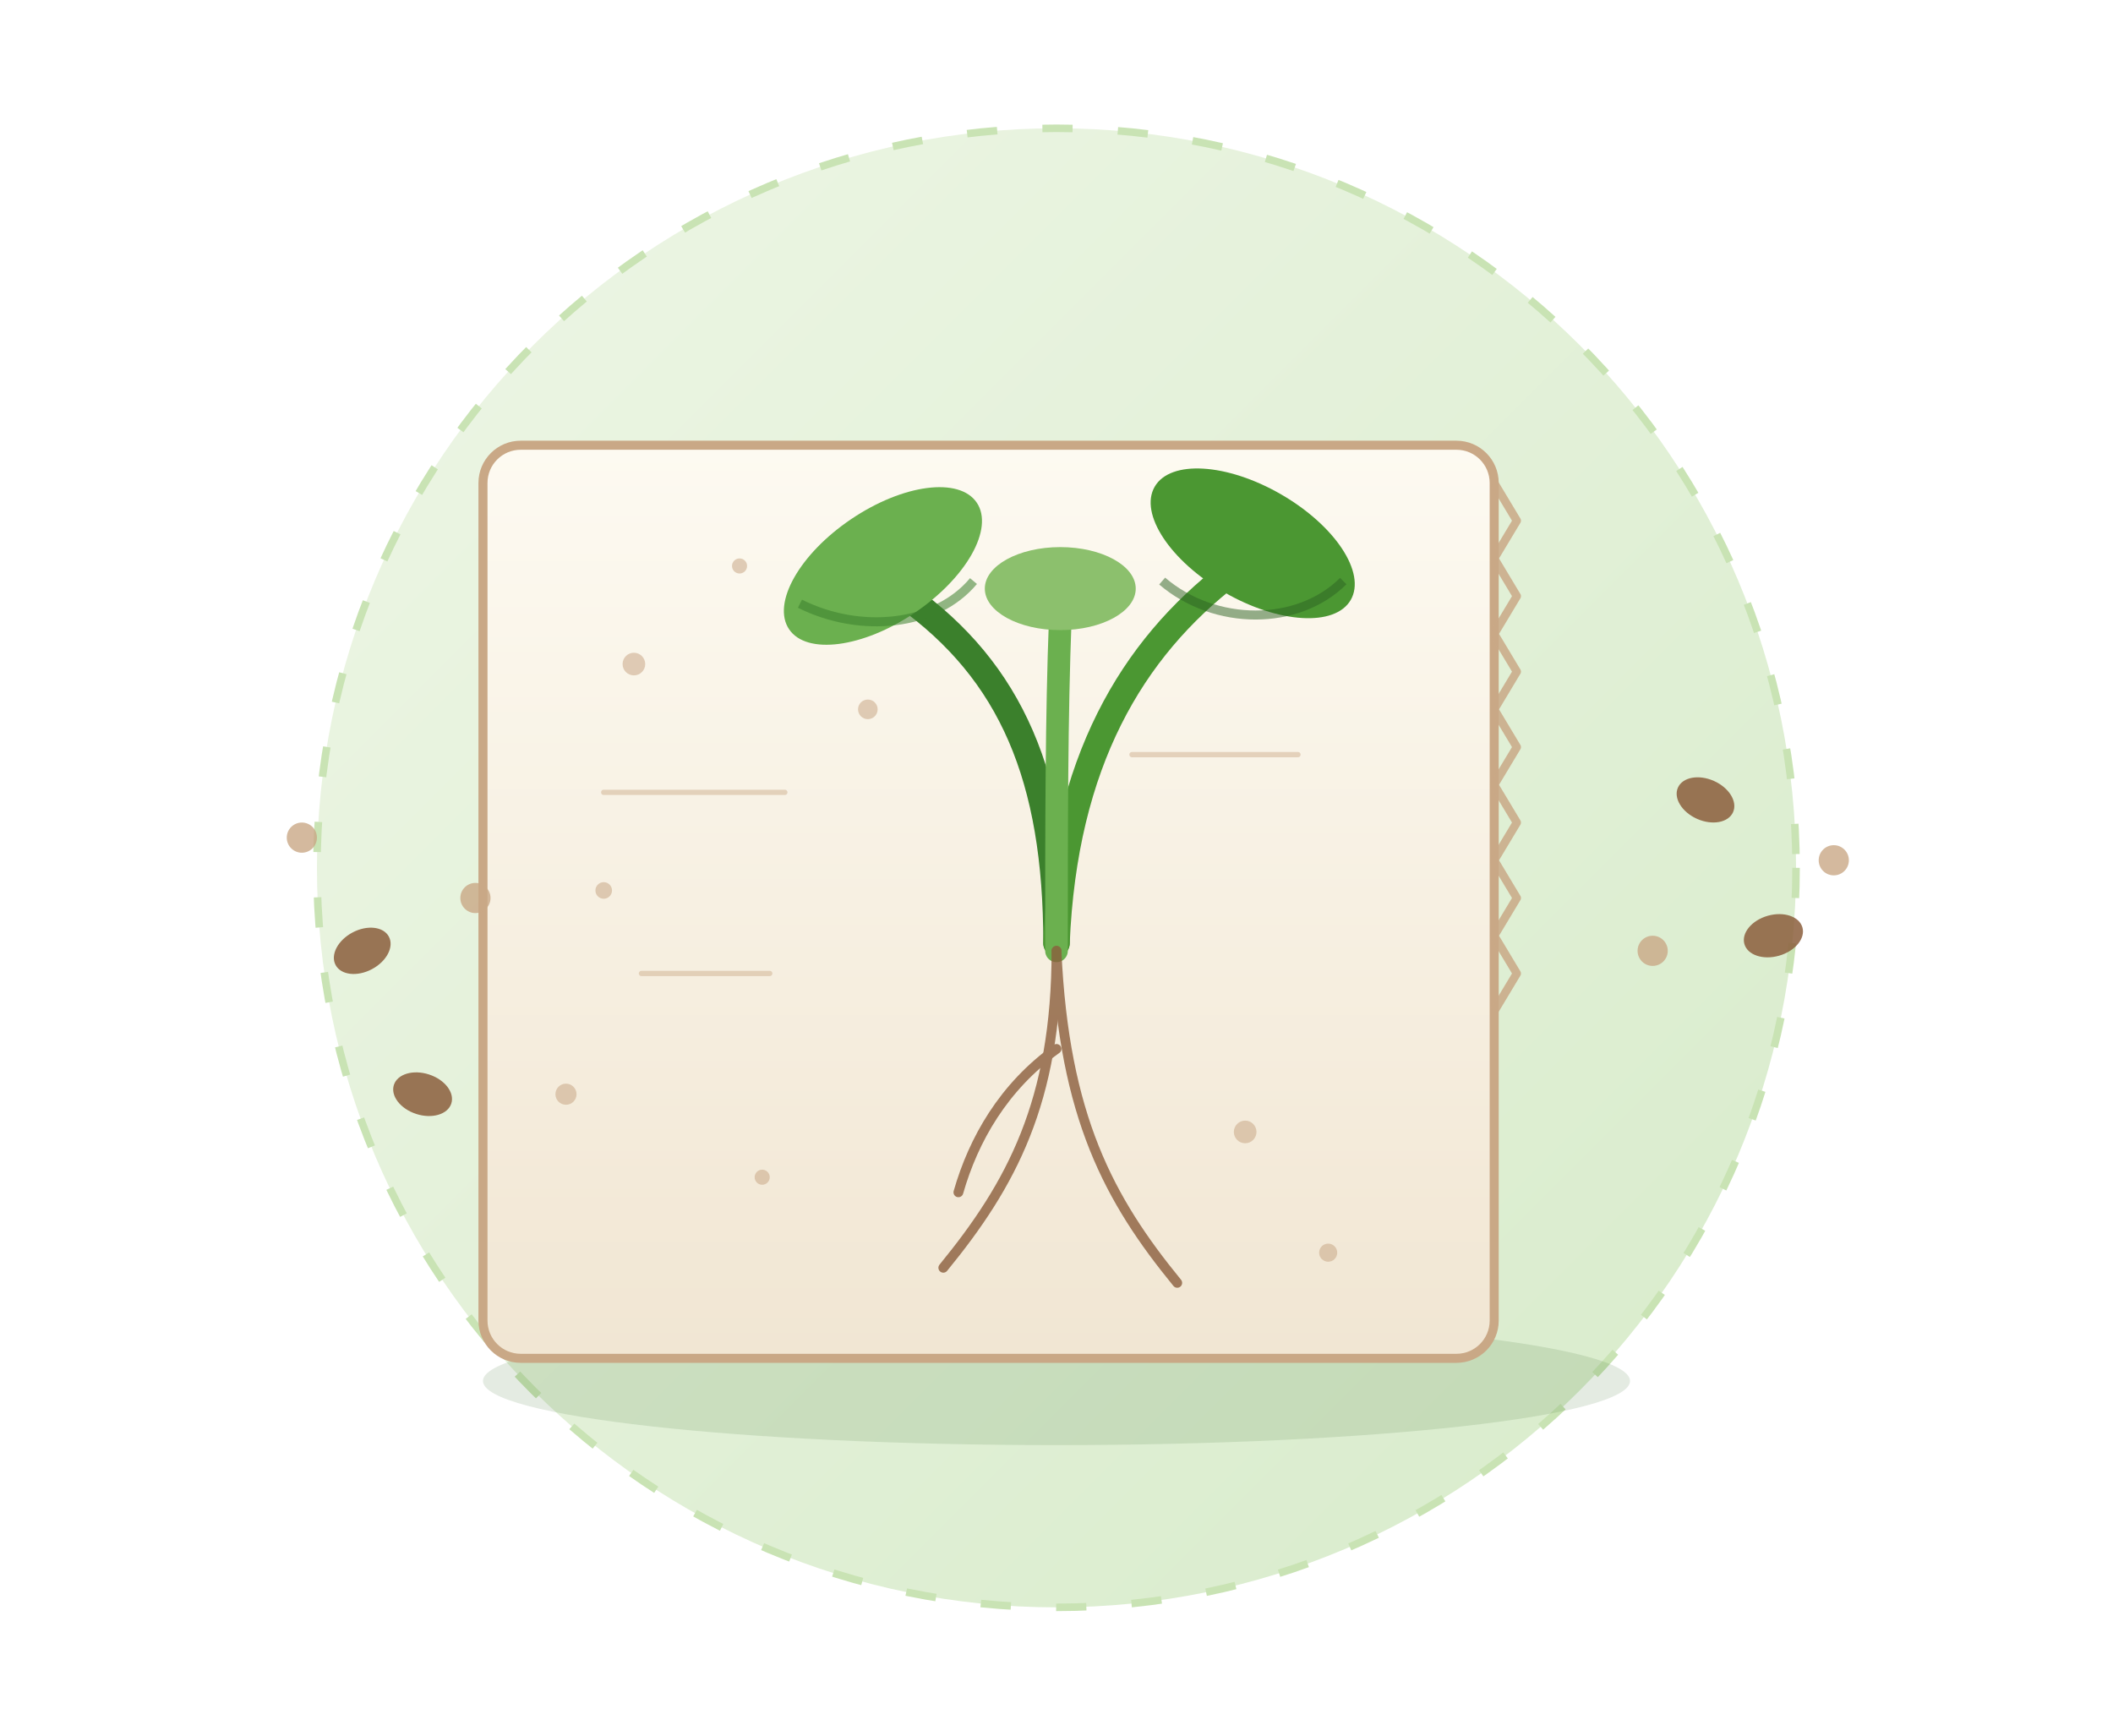
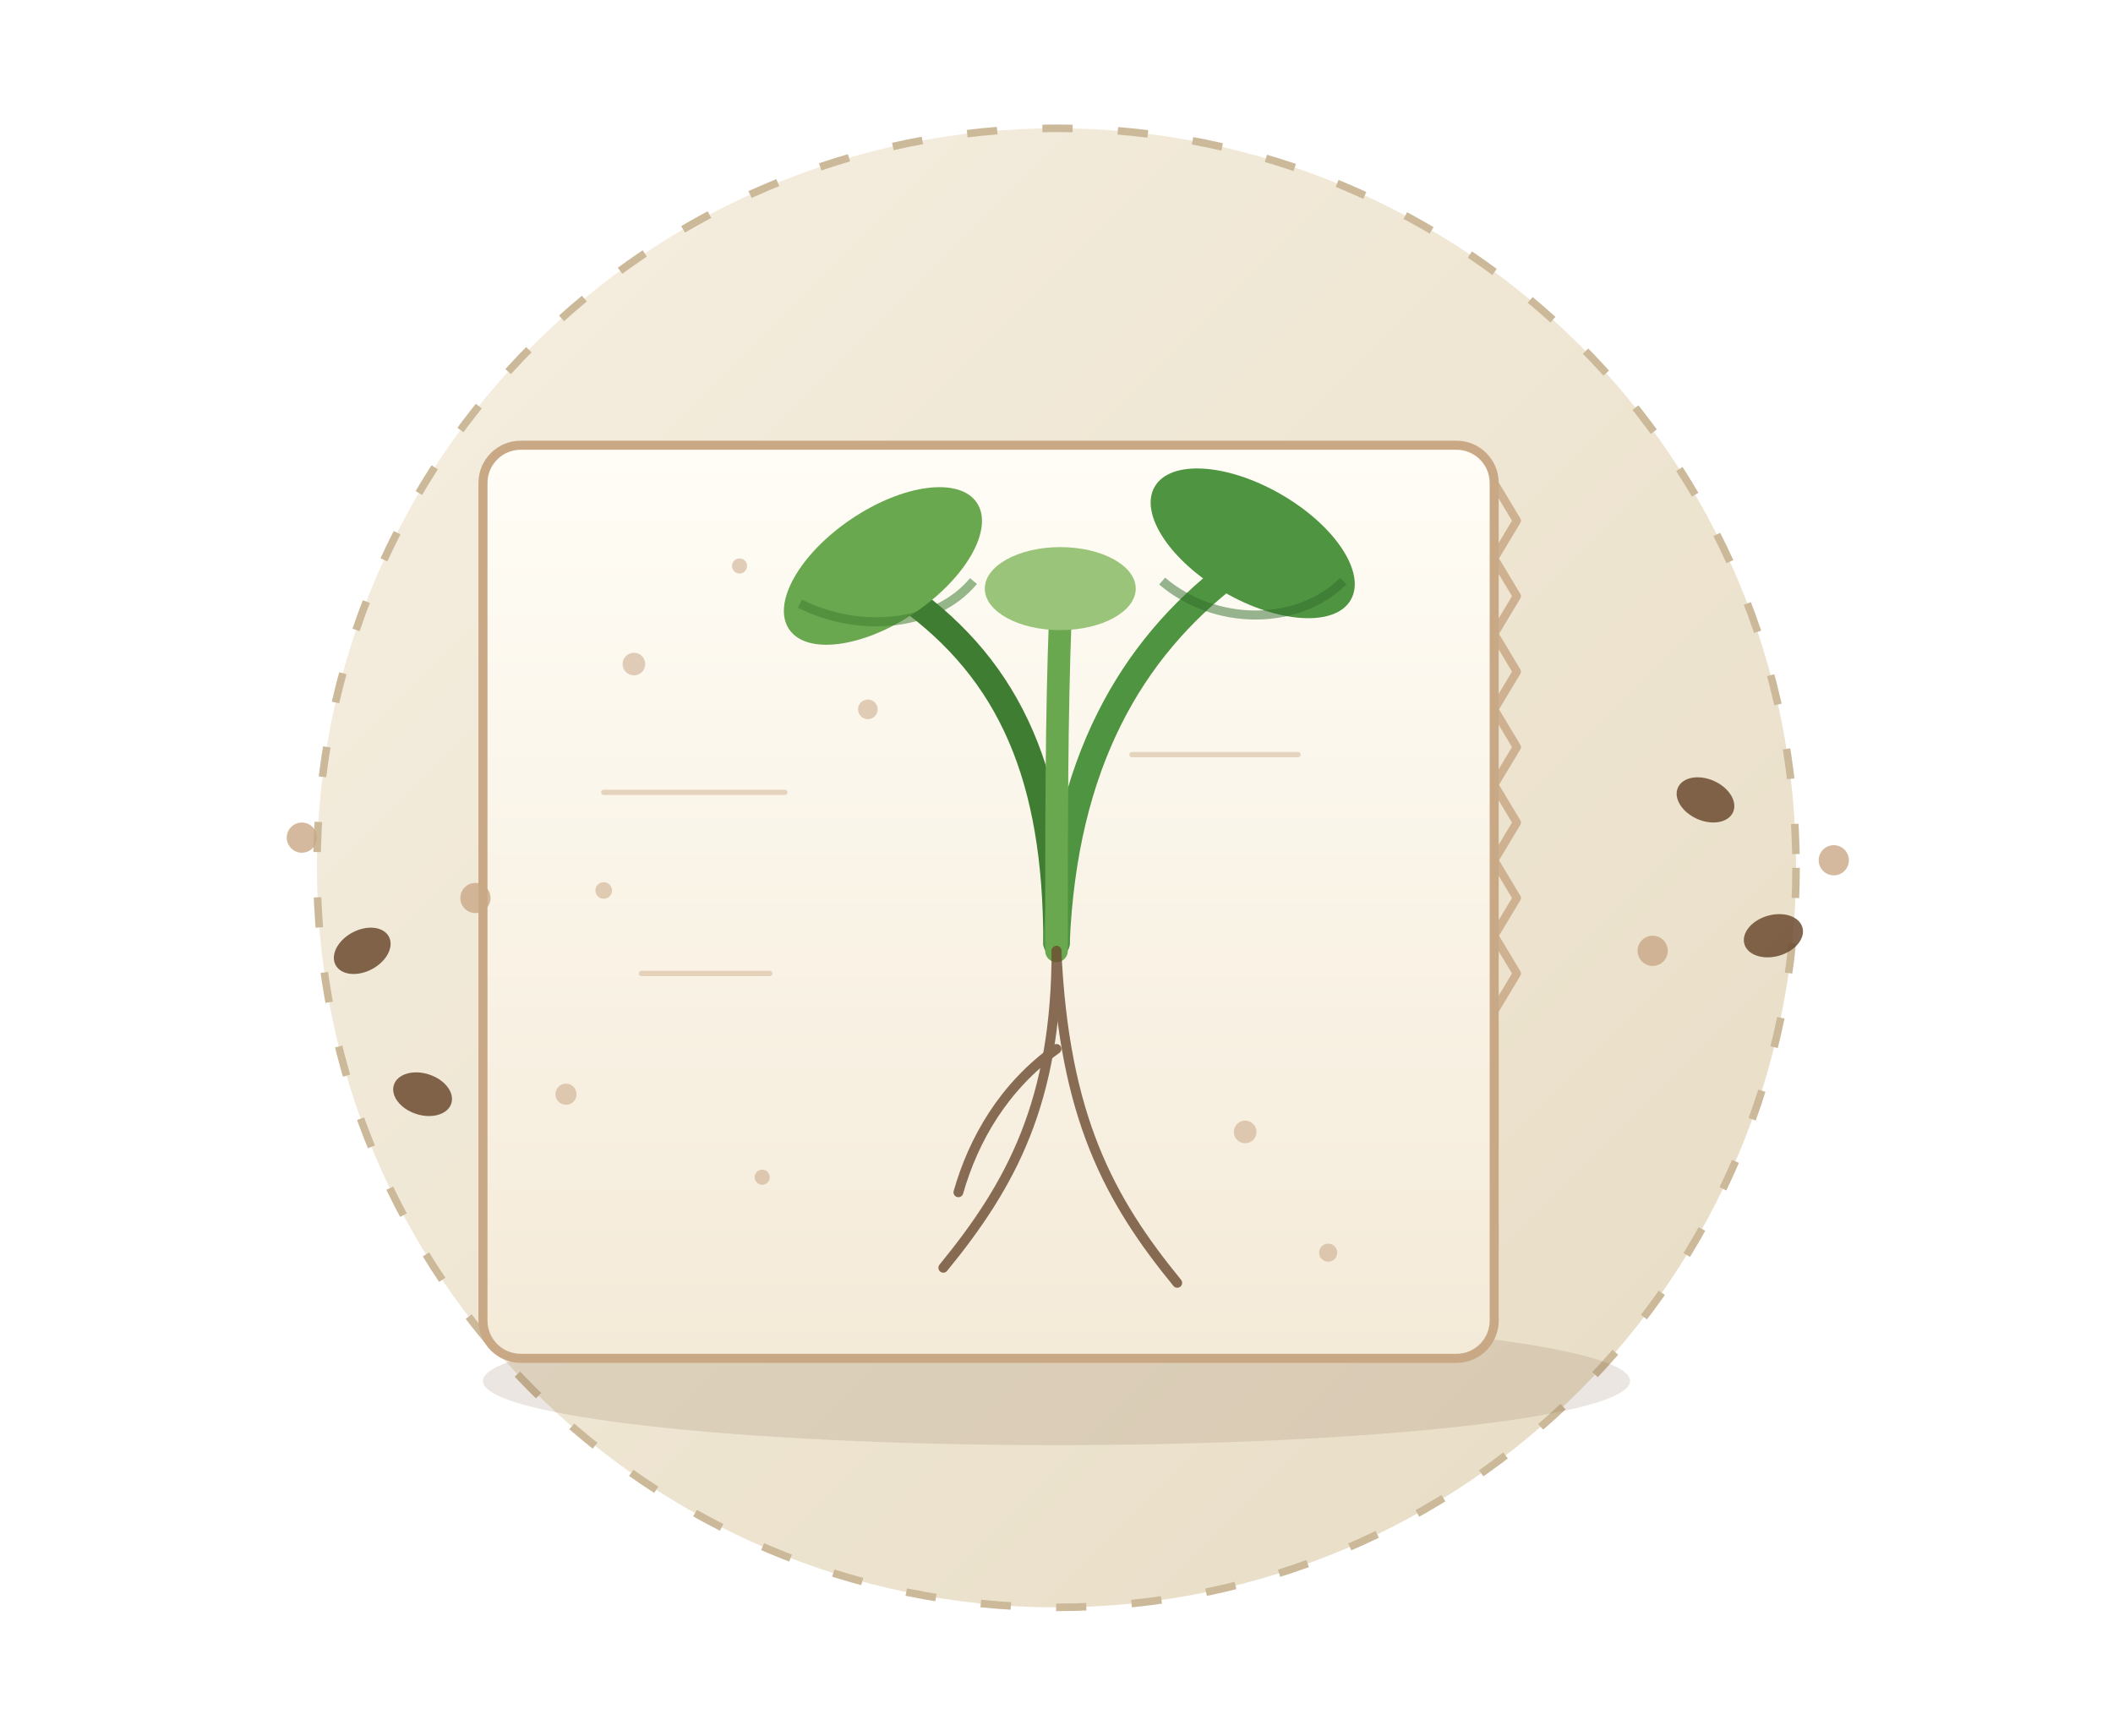
<svg xmlns="http://www.w3.org/2000/svg" viewBox="0 0 560 460" role="img" aria-labelledby="spTitle spDesc">
  <defs>
    <linearGradient id="spBg" x1="0" y1="0" x2="1" y2="1">
-       <stop offset="0%" stop-color="#eef6e6" />
-       <stop offset="100%" stop-color="#d7ebca" />
+       <stop offset="0%" stop-color="#f6efe1" />
+       <stop offset="100%" stop-color="#e7dcc4" />
    </linearGradient>
    <linearGradient id="spSheet" x1="0" y1="0" x2="0" y2="1">
-       <stop offset="0%" stop-color="#fdfaf1" />
-       <stop offset="100%" stop-color="#f1e6d3" />
+       <stop offset="0%" stop-color="#fffdf6" />
+       <stop offset="100%" stop-color="#f4ead8" />
    </linearGradient>
  </defs>
  <circle cx="280" cy="230" r="196" fill="url(#spBg)" />
-   <circle cx="280" cy="230" r="196" fill="none" stroke="#c9e3b4" stroke-width="2" stroke-dasharray="8 12" />
-   <ellipse cx="280" cy="366" rx="152" ry="17" fill="#2c6122" opacity=".13" />
+   <circle cx="280" cy="230" r="196" fill="none" stroke="#cbb99a" stroke-width="2" stroke-dasharray="8 12" />
+   <ellipse cx="280" cy="366" rx="152" ry="17" fill="#6b4a2f" opacity=".14" />
  <path d="M138 118 h248 a10 10 0 0 1 10 10 v222 a10 10 0 0 1 -10 10 h-248 a10 10 0 0 1 -10 -10 v-222 a10 10 0 0 1 10 -10 Z" fill="url(#spSheet)" stroke="#c9a886" stroke-width="2.4" />
  <path d="M396 128 l6 10 l-6 10 l6 10 l-6 10 l6 10 l-6 10 l6 10 l-6 10 l6 10 l-6 10 l6 10 l-6 10 l6 10 l-6 10" fill="none" stroke="#c9a886" stroke-width="2.2" stroke-linejoin="round" opacity=".85" />
  <g fill="#c9a886" opacity=".55">
    <circle cx="168" cy="176" r="3" />
    <circle cx="196" cy="150" r="2" />
    <circle cx="230" cy="188" r="2.6" />
    <circle cx="160" cy="236" r="2.2" />
    <circle cx="330" cy="300" r="3" />
    <circle cx="352" cy="332" r="2.4" />
    <circle cx="202" cy="312" r="2" />
    <circle cx="286" cy="150" r="2.2" />
    <circle cx="150" cy="290" r="2.8" />
  </g>
  <g stroke="#c9a886" stroke-width="1.4" opacity=".45" stroke-linecap="round">
    <path d="M160 210 h48" />
    <path d="M300 200 h44" />
    <path d="M170 258 h34" />
  </g>
  <g>
-     <path d="M280 250 C280 206 268 178 240 158" stroke="#3b802c" stroke-width="7" fill="none" stroke-linecap="round" />
-     <path d="M280 250 C282 202 300 172 326 152" stroke="#4b9732" stroke-width="7" fill="none" stroke-linecap="round" />
-     <path d="M280 252 C280 218 280 190 281 164" stroke="#6bb04f" stroke-width="6" fill="none" stroke-linecap="round" />
-     <ellipse cx="234" cy="150" rx="30" ry="15" fill="#6bb04f" transform="rotate(-34 234 150)" />
-     <ellipse cx="332" cy="144" rx="30" ry="15" fill="#4b9732" transform="rotate(30 332 144)" />
-     <ellipse cx="281" cy="156" rx="20" ry="11" fill="#8cc06d" />
-     <path d="M212 160 C228 168 248 166 258 154" fill="none" stroke="#3b802c" stroke-width="2.4" opacity=".55" />
-     <path d="M308 154 C322 166 344 166 356 154" fill="none" stroke="#2c6122" stroke-width="2.4" opacity=".5" />
+     <path d="M280 250 C280 206 268 178 240 158" stroke="#3f7d32" stroke-width="7" fill="none" stroke-linecap="round" />
+     <path d="M280 250 C282 202 300 172 326 152" stroke="#4f9440" stroke-width="7" fill="none" stroke-linecap="round" />
+     <path d="M280 252 C280 218 280 190 281 164" stroke="#6aa84f" stroke-width="6" fill="none" stroke-linecap="round" />
+     <ellipse cx="234" cy="150" rx="30" ry="15" fill="#6aa84f" transform="rotate(-34 234 150)" />
+     <ellipse cx="332" cy="144" rx="30" ry="15" fill="#4f9440" transform="rotate(30 332 144)" />
+     <ellipse cx="281" cy="156" rx="20" ry="11" fill="#9ac47a" />
+     <path d="M212 160 C228 168 248 166 258 154" fill="none" stroke="#3f7d32" stroke-width="2.4" opacity=".55" />
+     <path d="M308 154 C322 166 344 166 356 154" fill="none" stroke="#2f6b2c" stroke-width="2.4" opacity=".5" />
  </g>
-   <g stroke="#8b5e3c" stroke-width="2.6" fill="none" stroke-linecap="round" opacity=".8">
+   <g stroke="#6b4a2f" stroke-width="2.6" fill="none" stroke-linecap="round" opacity=".8">
    <path d="M280 252 C280 292 268 314 250 336" />
    <path d="M280 252 C282 296 294 318 312 340" />
    <path d="M280 278 C266 288 258 302 254 316" />
  </g>
-   <g fill="#8b5e3c" opacity=".85">
+   <g fill="#6b4a2f" opacity=".85">
    <ellipse cx="452" cy="212" rx="8" ry="5.5" transform="rotate(24 452 212)" />
    <ellipse cx="470" cy="248" rx="8" ry="5.5" transform="rotate(-16 470 248)" />
    <ellipse cx="96" cy="252" rx="8" ry="5.5" transform="rotate(-28 96 252)" />
    <ellipse cx="112" cy="290" rx="8" ry="5.5" transform="rotate(18 112 290)" />
  </g>
  <g fill="#c9a886" opacity=".8">
    <circle cx="438" cy="252" r="4" />
    <circle cx="486" cy="228" r="4" />
    <circle cx="80" cy="222" r="4" />
    <circle cx="126" cy="238" r="4" />
  </g>
</svg>
